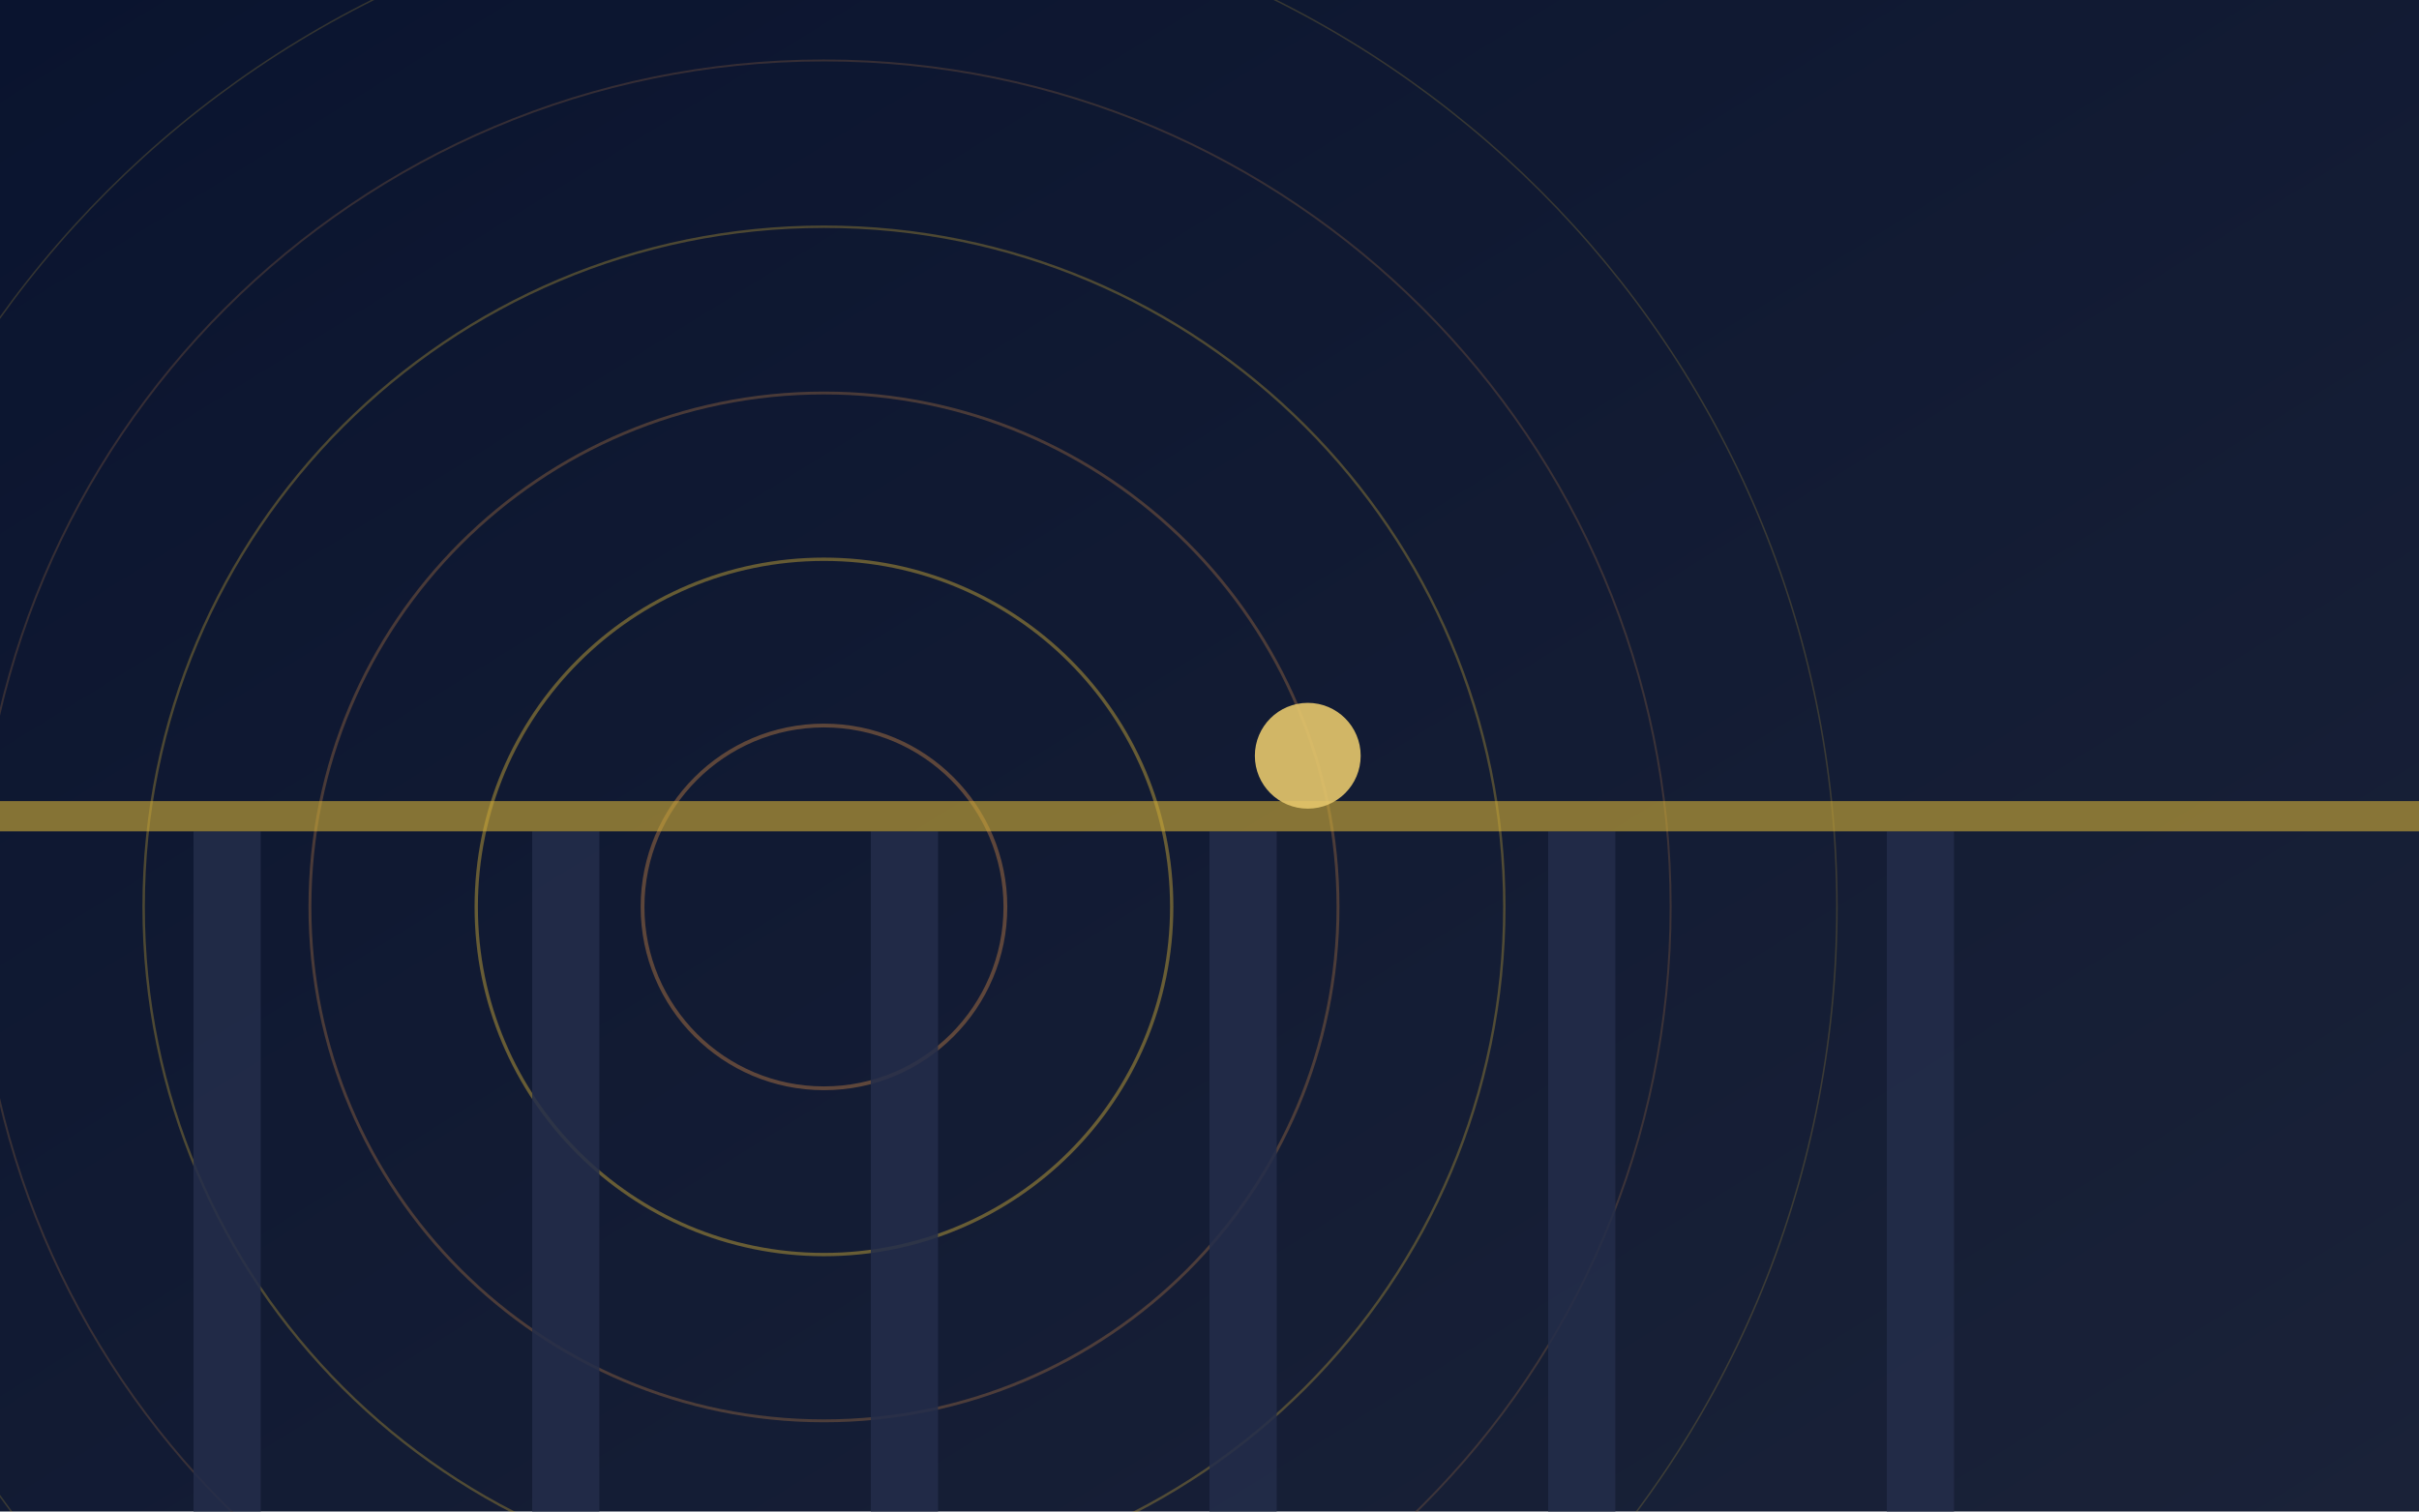
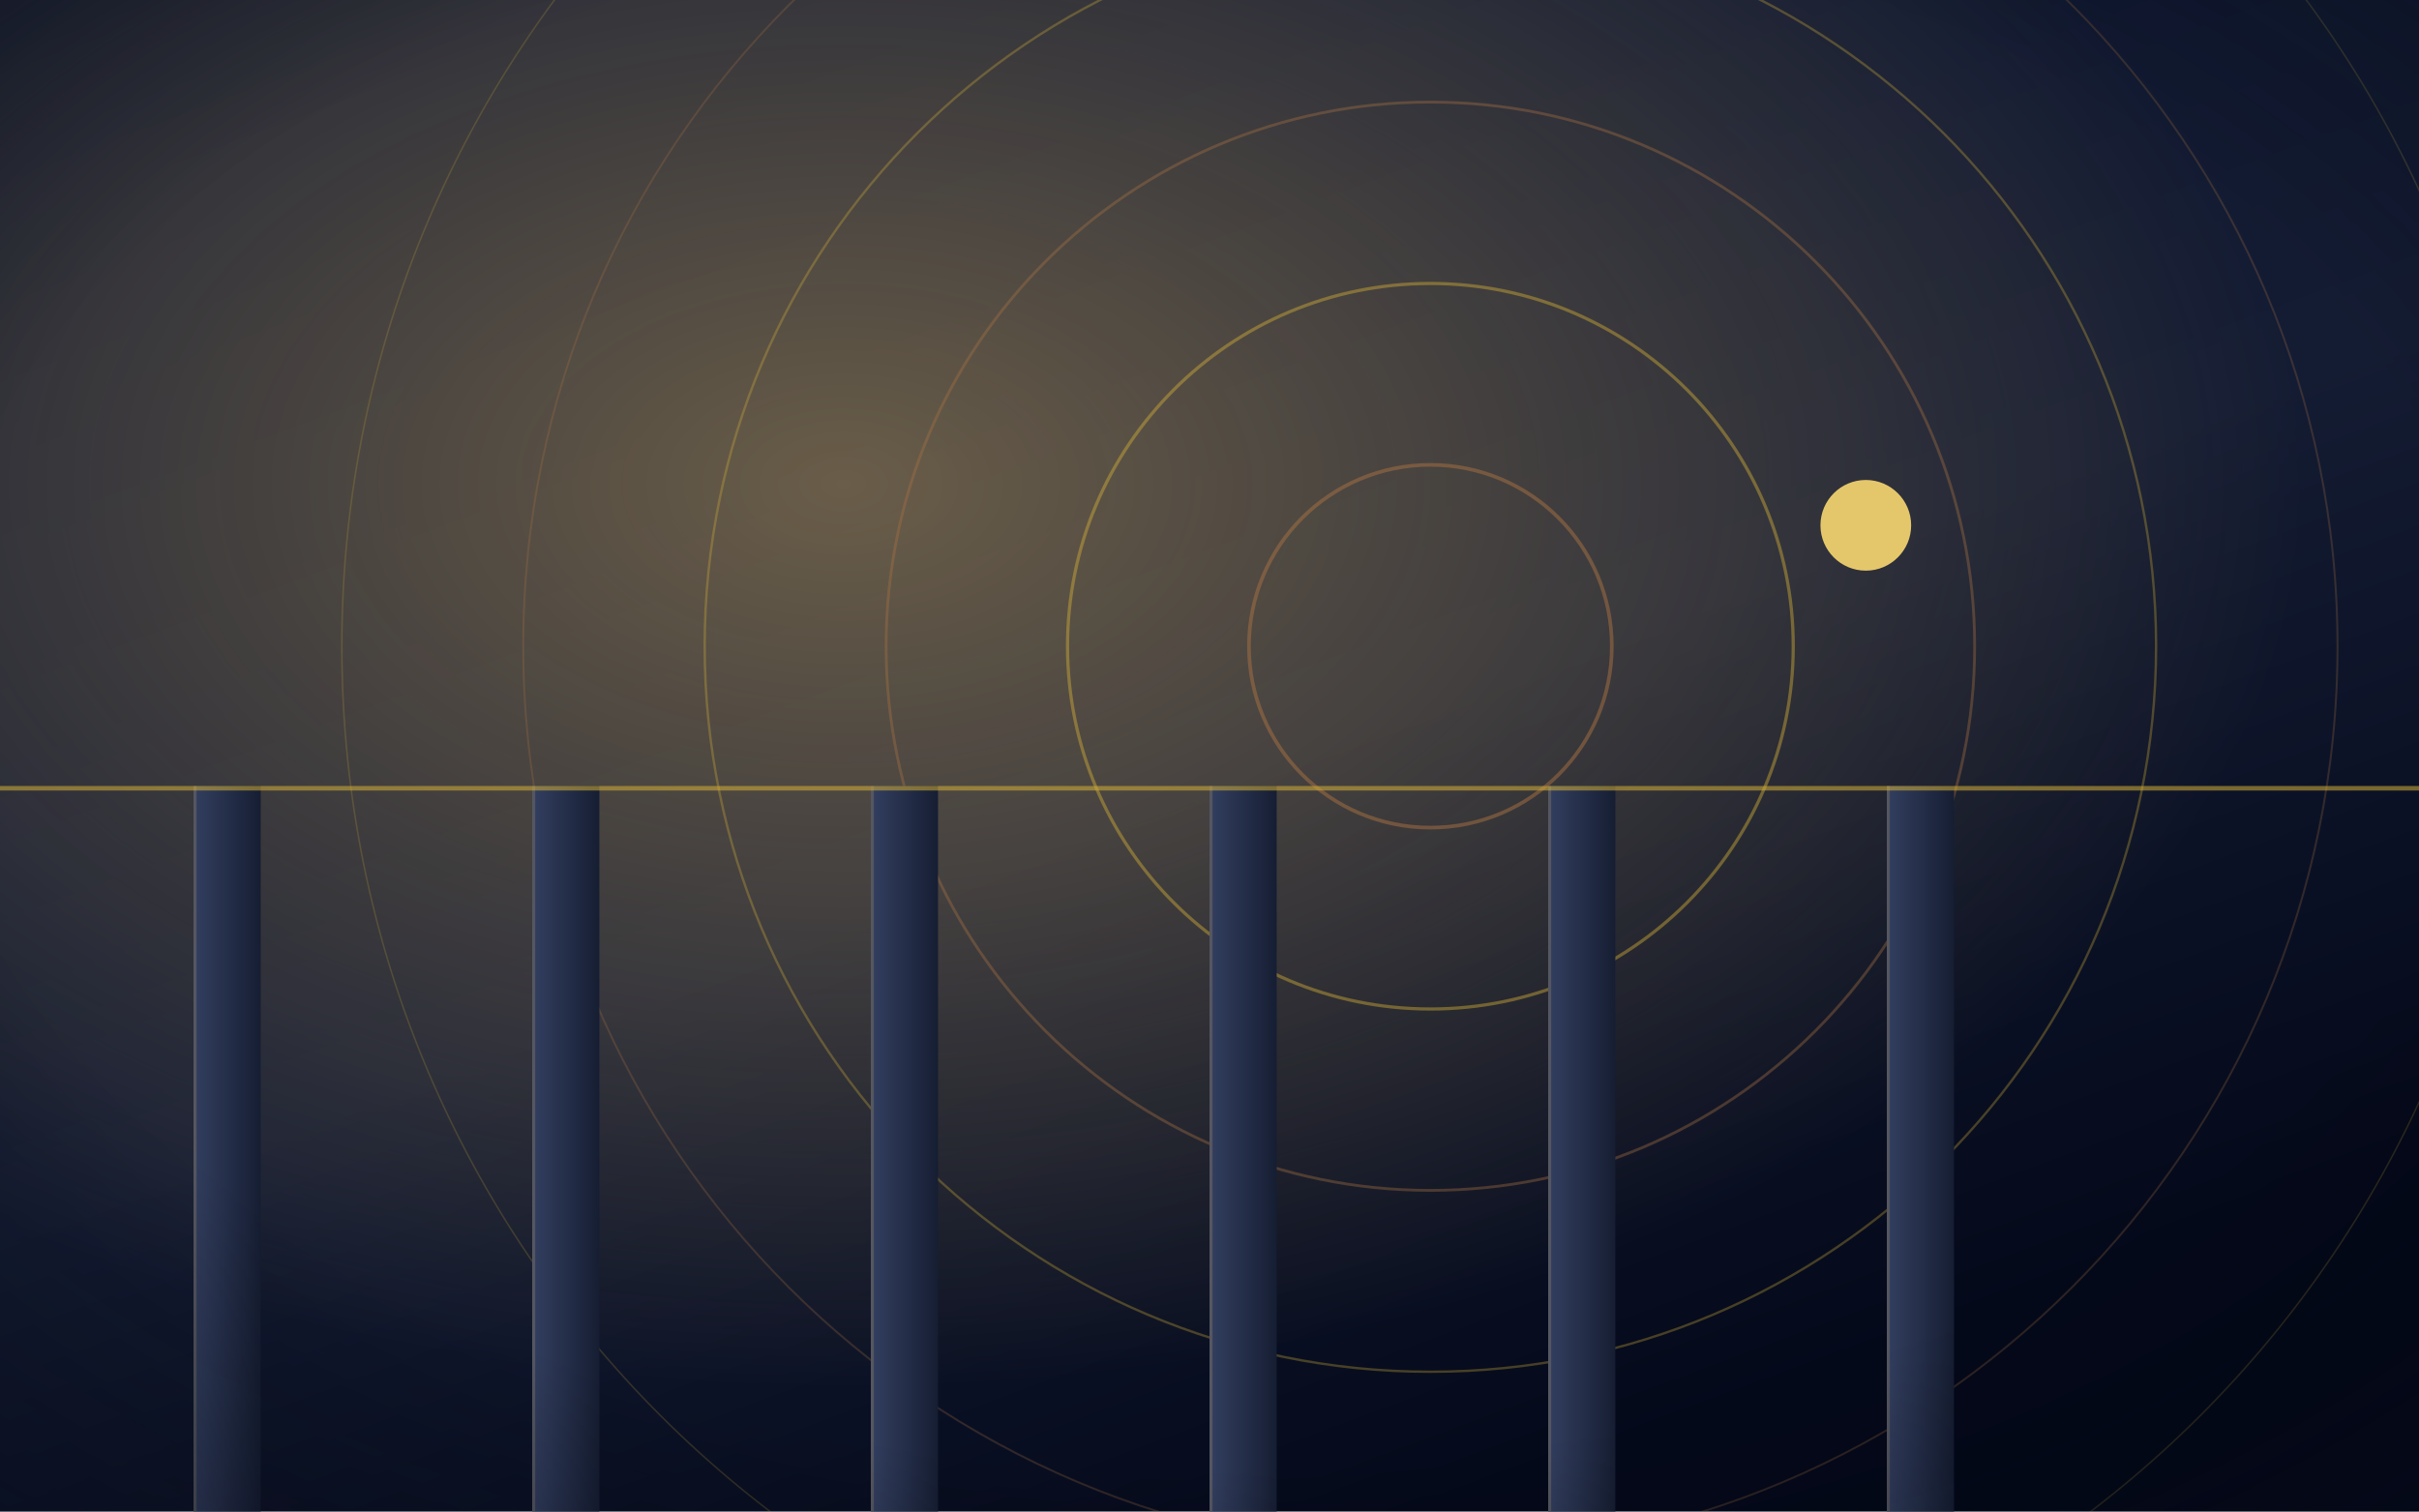
- <svg xmlns="http://www.w3.org/2000/svg" width="1600" height="1000" viewBox="0 0 1600 1000">
+ <svg xmlns="http://www.w3.org/2000/svg" width="1600" height="1000" viewBox="0 0 1600 1000" preserveAspectRatio="xMidYMid slice">
  <defs>
-     <linearGradient id="bg" x1="0" y1="0" x2="1" y2="1">
+     <linearGradient id="bg" x1="0" y1="0" x2="0.6" y2="1">
      <stop offset="0" stop-color="#0A142F" />
-       <stop offset="1" stop-color="#1A2238" />
+       <stop offset="0.6" stop-color="#141C33" />
+       <stop offset="1" stop-color="#04091A" />
    </linearGradient>
+     <radialGradient id="dGlow" cx="0.35" cy="0.32" r="0.6">
+       <stop offset="0" stop-color="#F0C36B" stop-opacity="0.4" />
+       <stop offset="1" stop-color="#F0C36B" stop-opacity="0" />
+     </radialGradient>
+     <linearGradient id="col" x1="0" y1="0" x2="1" y2="0">
+       <stop offset="0" stop-color="#333F60" />
+       <stop offset="1" stop-color="#161E33" />
+     </linearGradient>
+     <radialGradient id="dVig" cx="0.5" cy="0.45" r="0.8">
+       <stop offset="0.65" stop-color="#000" stop-opacity="0" />
+       <stop offset="1" stop-color="#04091A" stop-opacity="0.5" />
+     </radialGradient>
  </defs>
  <rect width="1600" height="1000" fill="url(#bg)" />
-   <circle cx="545" cy="600" r="120" fill="none" stroke="#A97142" stroke-width="2.5" opacity="0.50" />
-   <circle cx="545" cy="600" r="230" fill="none" stroke="#D4AF37" stroke-width="2.2" opacity="0.44" />
-   <circle cx="545" cy="600" r="340" fill="none" stroke="#A97142" stroke-width="1.9" opacity="0.38" />
-   <circle cx="545" cy="600" r="450" fill="none" stroke="#D4AF37" stroke-width="1.6" opacity="0.32" />
-   <circle cx="545" cy="600" r="560" fill="none" stroke="#A97142" stroke-width="1.3" opacity="0.26" />
-   <circle cx="545" cy="600" r="670" fill="none" stroke="#D4AF37" stroke-width="1.0" opacity="0.20" />
-   <rect x="128" y="550" width="44.444" height="450" fill="#232D4A" opacity="0.85" />
-   <rect x="352" y="550" width="44.444" height="450" fill="#232D4A" opacity="0.85" />
-   <rect x="576" y="550" width="44.444" height="450" fill="#232D4A" opacity="0.85" />
-   <rect x="800" y="550" width="44.444" height="450" fill="#232D4A" opacity="0.85" />
-   <rect x="1024" y="550" width="44.444" height="450" fill="#232D4A" opacity="0.85" />
-   <rect x="1248" y="550" width="44.444" height="450" fill="#232D4A" opacity="0.85" />
-   <rect x="0" y="530" width="1600" height="20" fill="#D4AF37" opacity="0.6" />
-   <circle cx="865" cy="500" r="35" fill="#E5C76B" opacity="0.9" />
+   <rect width="1600" height="1000" fill="url(#dGlow)" />
+   <circle cx="946.1" cy="427.54" r="120" fill="none" stroke="#A97142" stroke-width="2.4" opacity="0.5" />
+   <circle cx="946.1" cy="427.54" r="240" fill="none" stroke="#D4AF37" stroke-width="2.12" opacity="0.44" />
+   <circle cx="946.1" cy="427.54" r="360" fill="none" stroke="#A97142" stroke-width="1.84" opacity="0.38" />
+   <circle cx="946.1" cy="427.54" r="480" fill="none" stroke="#D4AF37" stroke-width="1.56" opacity="0.32" />
+   <circle cx="946.1" cy="427.54" r="600" fill="none" stroke="#A97142" stroke-width="1.28" opacity="0.26" />
+   <circle cx="946.1" cy="427.54" r="720" fill="none" stroke="#D4AF37" stroke-width="1" opacity="0.2" />
+   <rect x="128" y="520" width="44.44" height="480" fill="url(#col)" />
+   <rect x="128" y="520" width="2" height="480" fill="#F0C36B" opacity="0.18" />
+   <rect x="352" y="520" width="44.44" height="480" fill="url(#col)" />
+   <rect x="352" y="520" width="2" height="480" fill="#F0C36B" opacity="0.18" />
+   <rect x="576" y="520" width="44.44" height="480" fill="url(#col)" />
+   <rect x="576" y="520" width="2" height="480" fill="#F0C36B" opacity="0.18" />
+   <rect x="800" y="520" width="44.44" height="480" fill="url(#col)" />
+   <rect x="800" y="520" width="2" height="480" fill="#F0C36B" opacity="0.18" />
+   <rect x="1024" y="520" width="44.44" height="480" fill="url(#col)" />
+   <rect x="1024" y="520" width="2" height="480" fill="#F0C36B" opacity="0.18" />
+   <rect x="1248" y="520" width="44.44" height="480" fill="url(#col)" />
+   <rect x="1248" y="520" width="2" height="480" fill="#F0C36B" opacity="0.18" />
+   <rect x="0" y="520" width="1600" height="3" fill="#D4AF37" opacity="0.55" />
+   <circle cx="1234.1" cy="347.54" r="30" fill="#E5C76B" />
+   <rect width="1600" height="1000" fill="url(#dVig)" />
</svg>
